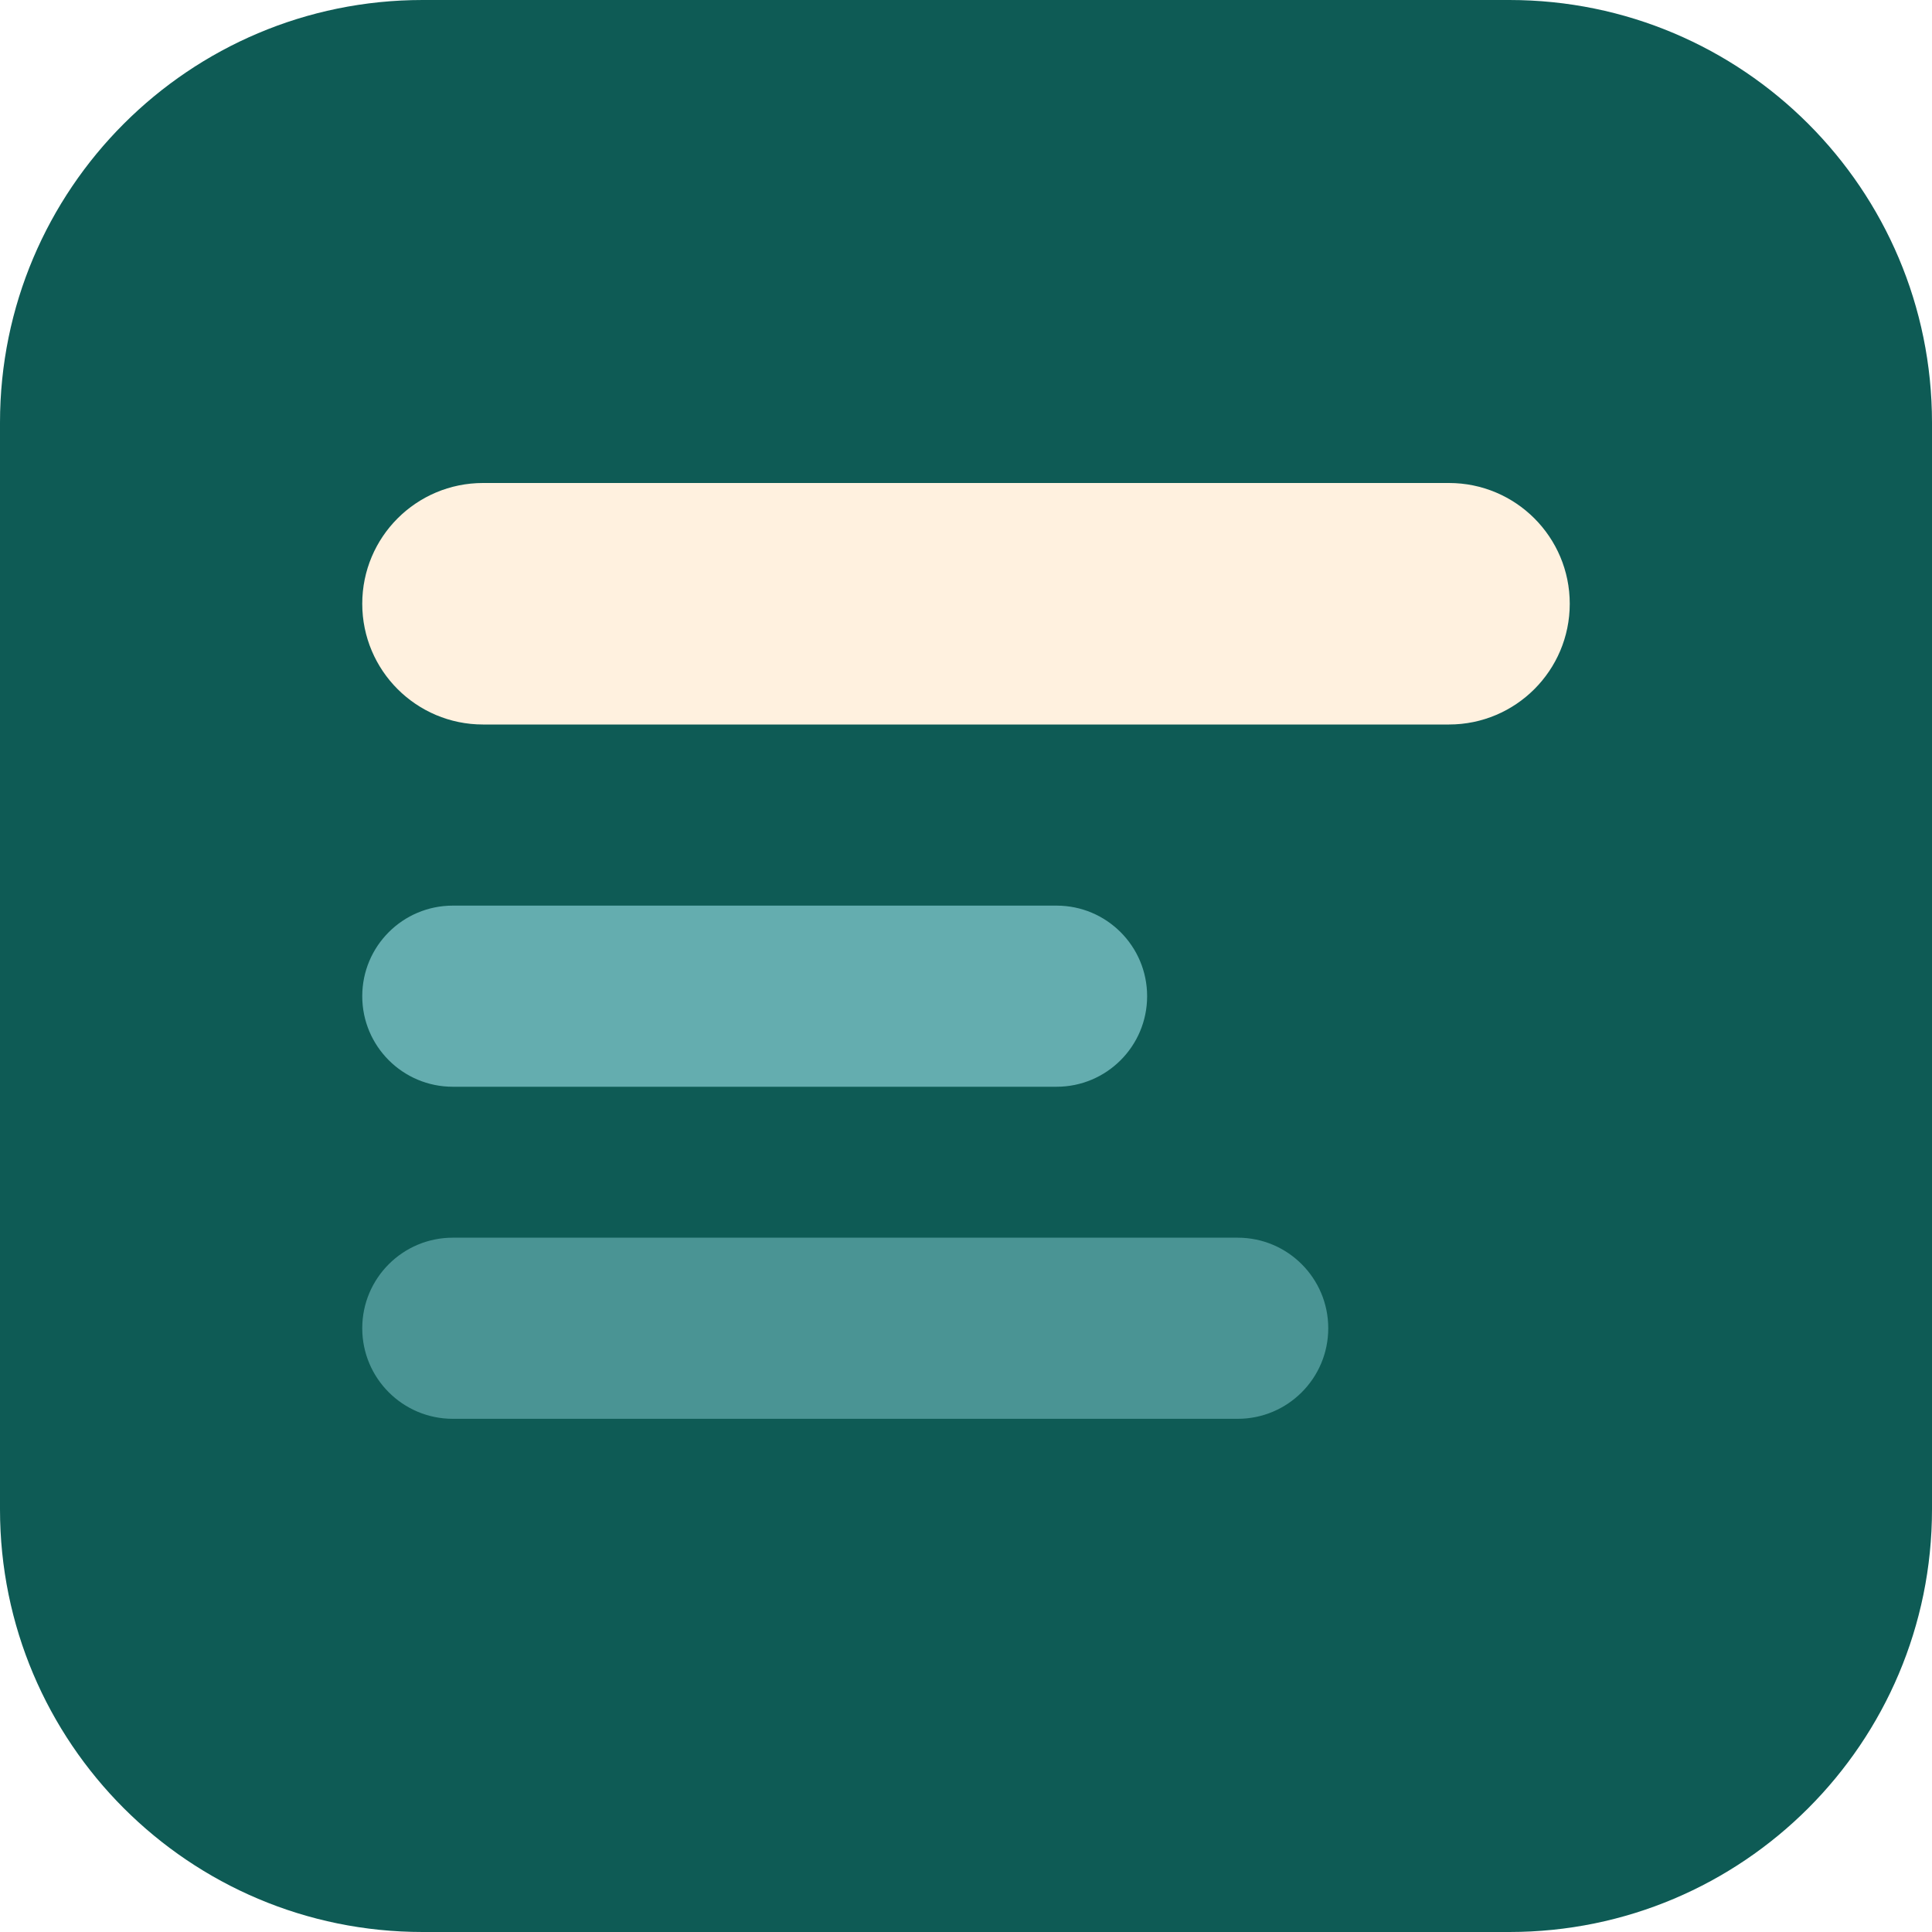
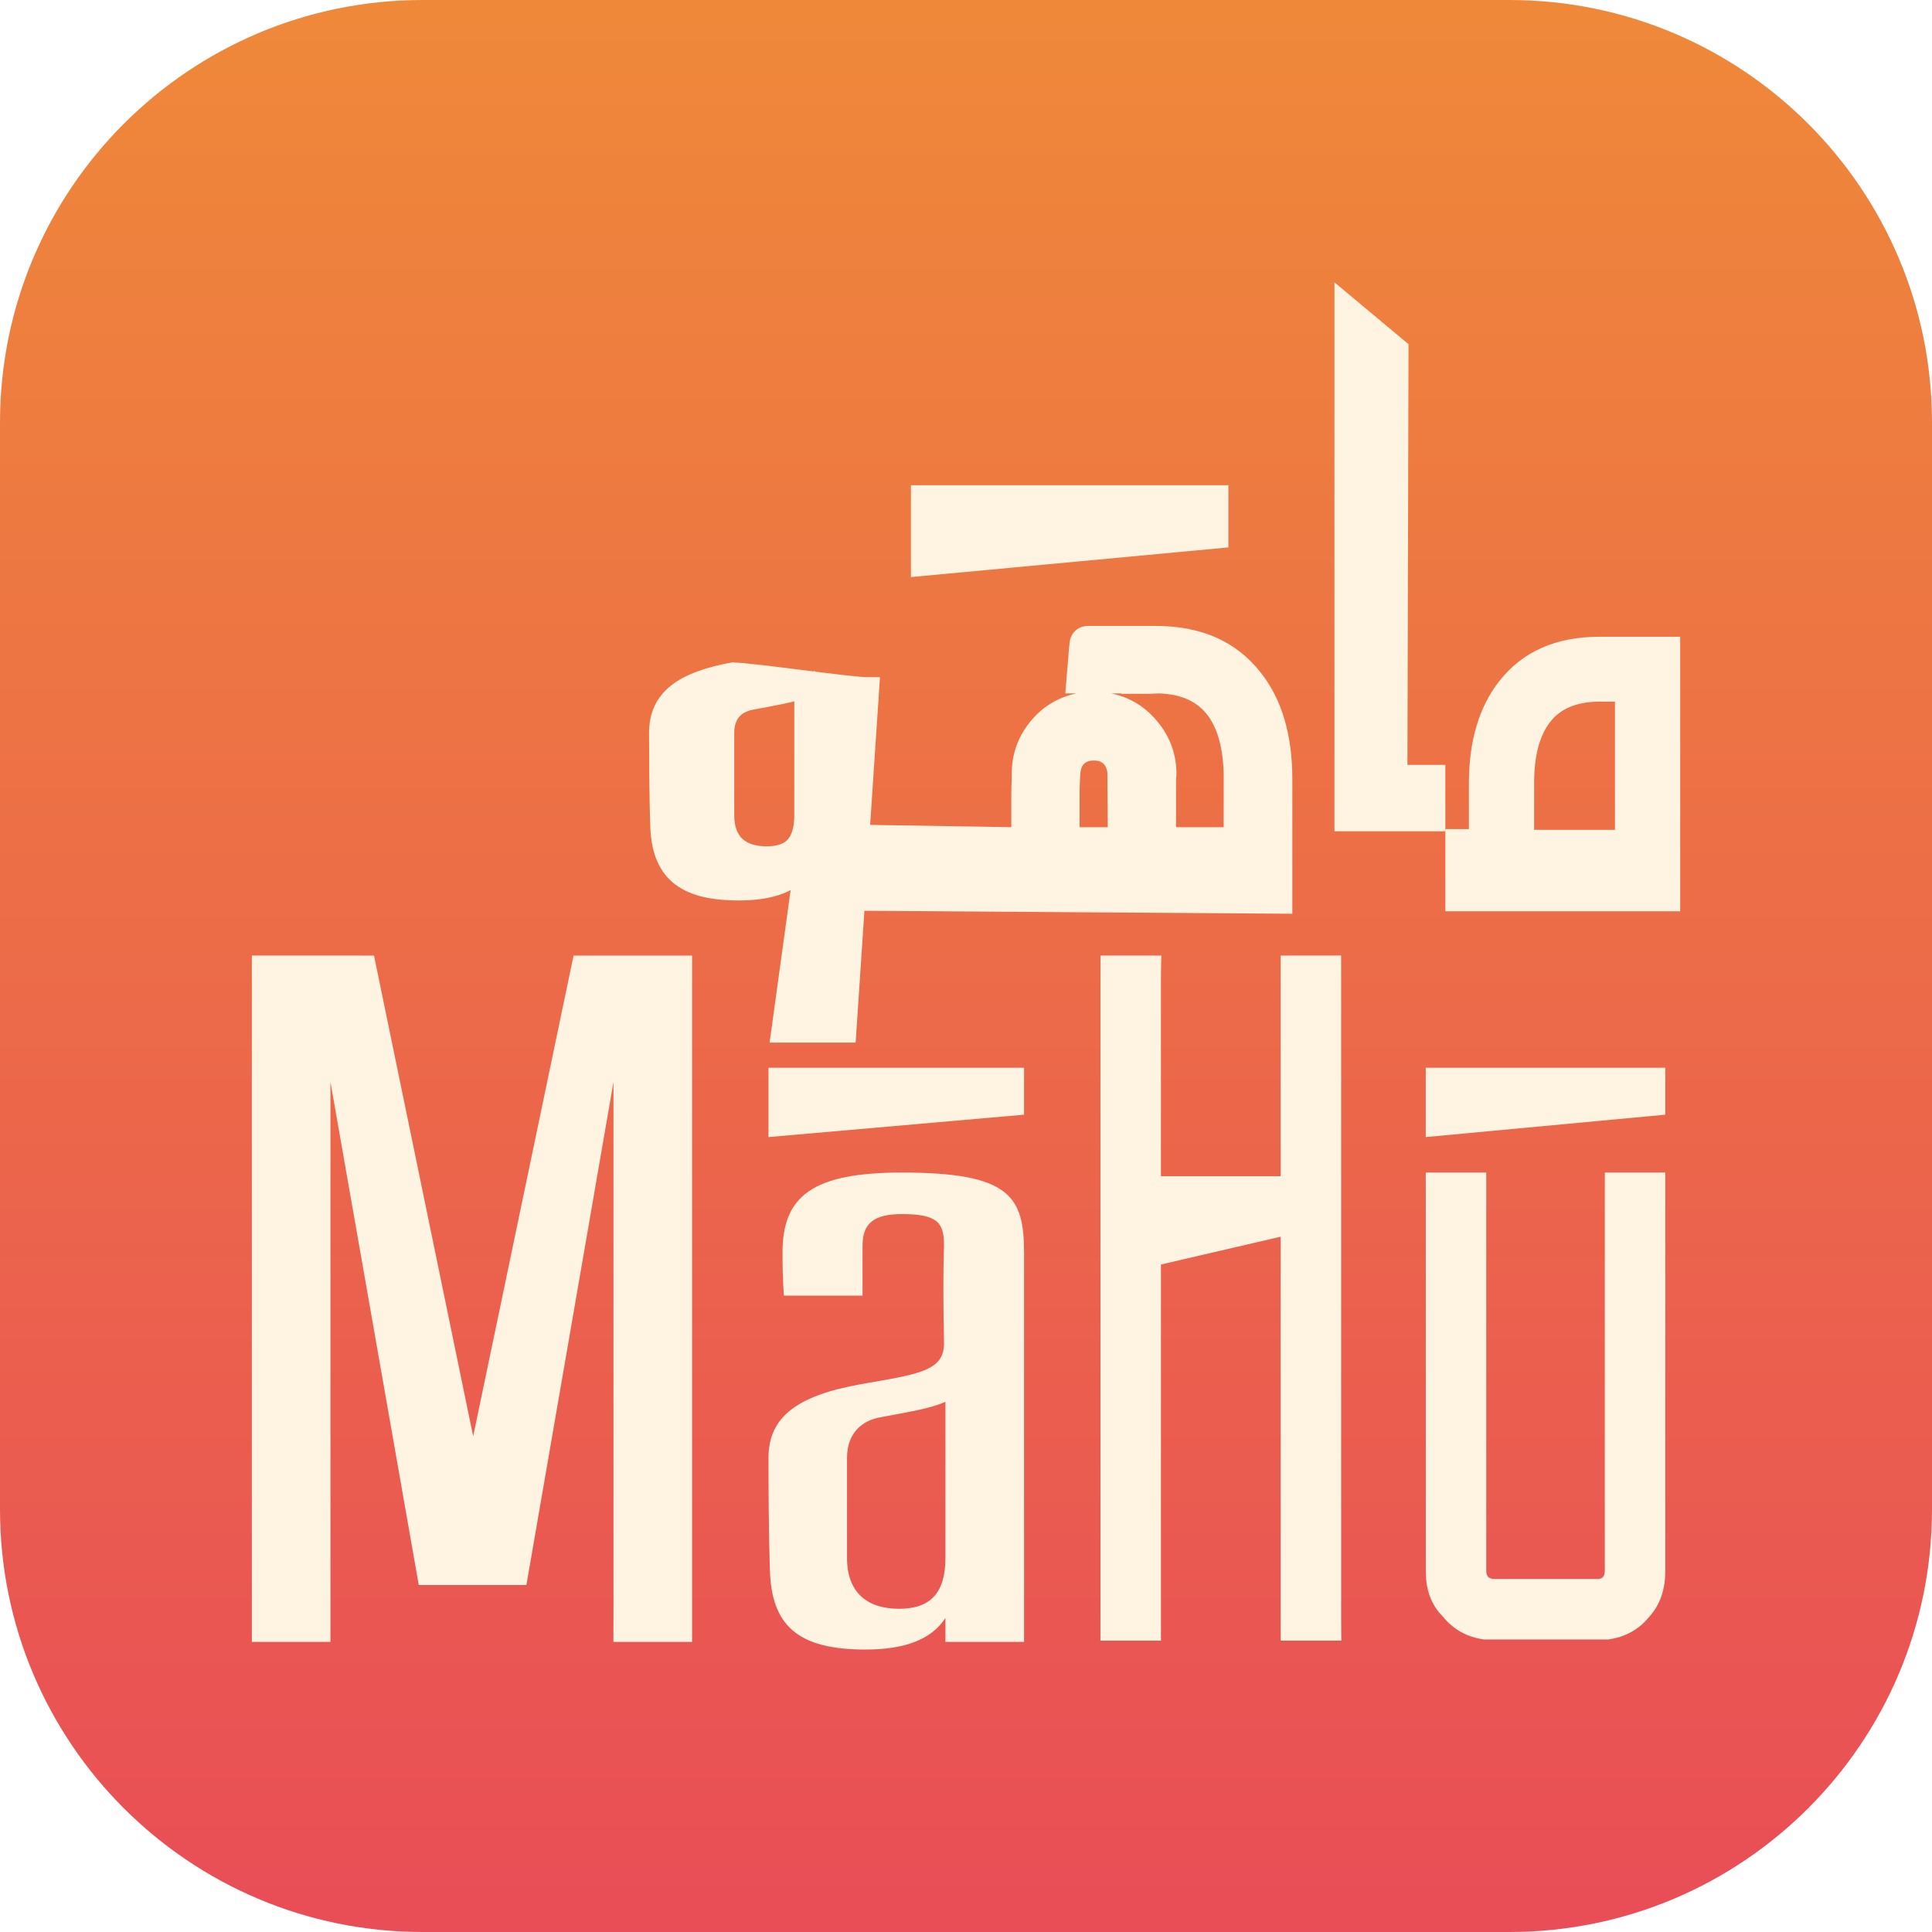
<svg xmlns="http://www.w3.org/2000/svg" viewBox="0 0 64 64">
-   <rect width="64" height="64" rx="14" fill="#0E5B55" />
-   <rect x="12" y="16" width="40" height="8" rx="4" fill="#FFF1DF" />
-   <rect x="12" y="30" width="26" height="6" rx="3" fill="#64ADAF" />
-   <rect x="12" y="41" width="32" height="6" rx="3" fill="#64ADAF" opacity=".7" />
+   <defs>
+     <linearGradient id="g" x1="0" y1="0" x2="0" y2="1">
+       <stop offset="0" stop-color="#EF8939" />
+       <stop offset="1" stop-color="#E94D57" />
+     </linearGradient>
+   </defs>
+   <rect width="64" height="64" rx="14" fill="url(#g)" />
+   <g fill="#FFF3E1" transform="translate(8.00 9.01) scale(0.08997)">
+     <path d="M194.03 293L194.03 318.52L288.13 310.28L288.13 293ZM194.03 293" />
+     <path d="M436.03 293L436.03 318.52L524.22 310.28L524.22 293ZM436.03 293" />
+     <path d="M165.9 504.38L136.93 504.38C136.93 504.38 136.92 499.09 136.96 491.91L136.96 298.2L104.9 483.45L65.26 483.45L32.75 298.2L32.75 504.38L3.81 504.38L3.81 251.68L48.79 251.69L85.3 428.67L122.26 251.69L165.9 251.69ZM165.9 504.38" />
+     <path d="M338.53 365.44L338.53 493.69C338.53 499.48 338.54 503.93 338.54 503.93L316.25 503.93C316.25 503.93 316.26 499.48 316.26 493.69L316.26 261.93C316.26 256.14 316.29 251.68 316.29 251.68L338.68 251.69C338.68 251.69 338.53 256.14 338.53 261.93L338.53 332.93L382.61 332.93L382.61 261.93C382.61 256.14 382.62 251.69 382.62 251.69L404.87 251.68C404.87 251.68 404.88 256.14 404.88 261.93L404.88 493.69C404.88 499.48 404.95 503.93 404.95 503.93L382.62 503.93C382.62 503.93 382.61 499.48 382.61 493.69L382.61 355.2" />
+     <path d="M524.22 478.55C524.22 484.78 522.44 490.57 518.43 495.02C514.43 499.92 509.52 502.59 503.29 503.49L457.43 503.49C451.19 502.59 446.29 499.92 442.29 495.02C437.83 490.57 436.05 484.78 436.05 478.55L436.05 341.82C436.04 336 436.03 331.58 436.03 331.58L458.31 331.58L458.31 478.1C458.31 480.33 459.21 481.22 461.43 481.22L499.29 481.22C501.06 481.22 501.96 480.33 501.96 478.1L501.96 341.37C501.96 336.03 501.97 331.58 501.97 331.58L524.22 331.58ZM524.22 478.55" />
+     <path d="M235.4 421.66C228.67 422.79 222.95 427.33 222.95 436.67L222.95 473.5C222.95 486.53 230.74 492.2 242.12 492.2C253.49 492.2 259.18 486.53 259.18 473.5L259.18 415.99C253.49 418.54 245.74 419.68 235.4 421.66M199.72 376.9C199.72 376.9 199.2 371.8 199.2 361.04C199.2 340.36 210.06 331.58 243.15 331.58C282.97 331.58 288.13 340.36 288.13 361.04L288.13 504.38L259.18 504.38L259.18 495.59C254.01 503.52 244.18 507.21 229.71 507.21C204.89 507.21 195.06 498.43 194.55 477.75C194.55 477.75 194.03 464.43 194.03 436.67C194.03 421.66 204.37 413.73 228.16 409.48C249.36 405.79 258.66 404.66 258.66 394.46C258.15 369.53 258.66 358.49 258.66 358.49C258.66 350.27 256.59 346.87 243.15 346.87C232.81 346.87 228.67 350.27 228.67 358.49L228.67 376.9ZM199.72 376.9" />
+     <path d="M207.34 199.93C207.34 210.62 202.67 215.27 193.34 215.27C184 215.27 177.61 210.62 177.61 199.93L177.61 169.7C177.61 162.03 182.3 158.31 187.82 157.38C196.31 155.75 202.67 154.82 207.34 152.73ZM181.88 147.38C162.36 150.87 153.87 157.38 153.87 169.7C153.87 192.49 154.29 203.41 154.29 203.41C154.72 220.39 162.78 227.59 183.15 227.59C195.03 227.59 203.1 224.57 207.34 218.06L198.81 279.93L222.56 279.93L231.01 153.03C224.41 153.09 187.36 147.56 180.77 147.58" stroke="#FFF3E1" stroke-width="7.619" />
+     <path d="M361.63 204.42L361.63 186.45C361.63 176.41 359.73 168.76 355.93 163.5C352.13 158.24 346.14 155.46 337.95 155.17L334.01 155.32L323.92 155.32L323.92 155.17L320.27 155.17C327.19 156.63 332.89 160.14 337.37 165.69C341.95 171.25 344.24 177.63 344.24 184.84C344.24 185.42 344.19 186.06 344.09 186.74L344.09 204.42ZM318.95 204.42L318.81 184.25C318.41 181.33 316.76 179.87 313.84 179.87C310.82 179.87 309.16 181.38 308.87 184.4L308.72 186.88L308.72 187.03C308.62 188.59 308.58 190.24 308.58 192L308.58 204.42ZM386.91 236.3L213.09 235.09L225.23 203.47L283.44 204.42L283.44 192.15C283.44 190.2 283.49 188.3 283.59 186.45L283.59 184.84C283.59 177.63 285.83 171.25 290.31 165.69C294.79 160.14 300.49 156.63 307.41 155.17L303.32 155.17L303.9 148.01L304.19 144.79L304.63 139.09L304.92 136.46C305.17 133 308.05 130.32 311.52 130.32L336.64 130.32C353.4 130.32 366.25 136.02 375.22 147.42C383.02 157.26 386.91 170.37 386.91 186.74ZM386.91 236.3" />
+     <path d="M246.48 78.51L246.48 112.33L363.36 101.41L363.36 78.51ZM246.48 78.51" />
+     <path d="M429.69 26.58L429.29 181.48L443.25 181.48L443.25 205.93L402.41 205.93L402.41 3.81ZM429.69 26.58" />
+     <path d="M505.7 205.4L505.7 158.19L500.25 158.19C491.77 158.19 485.63 160.7 481.81 165.73C477.9 170.76 475.94 178.21 475.94 188.08L475.94 205.4ZM529.72 134.3L529.72 235.38L443.25 235.38L443.25 205.12L451.92 205.12L451.92 188.36C451.92 172.72 455.64 160.15 463.09 150.65C471.66 139.75 483.95 134.3 499.97 134.3ZM529.72 134.3" />
+   </g>
</svg>
